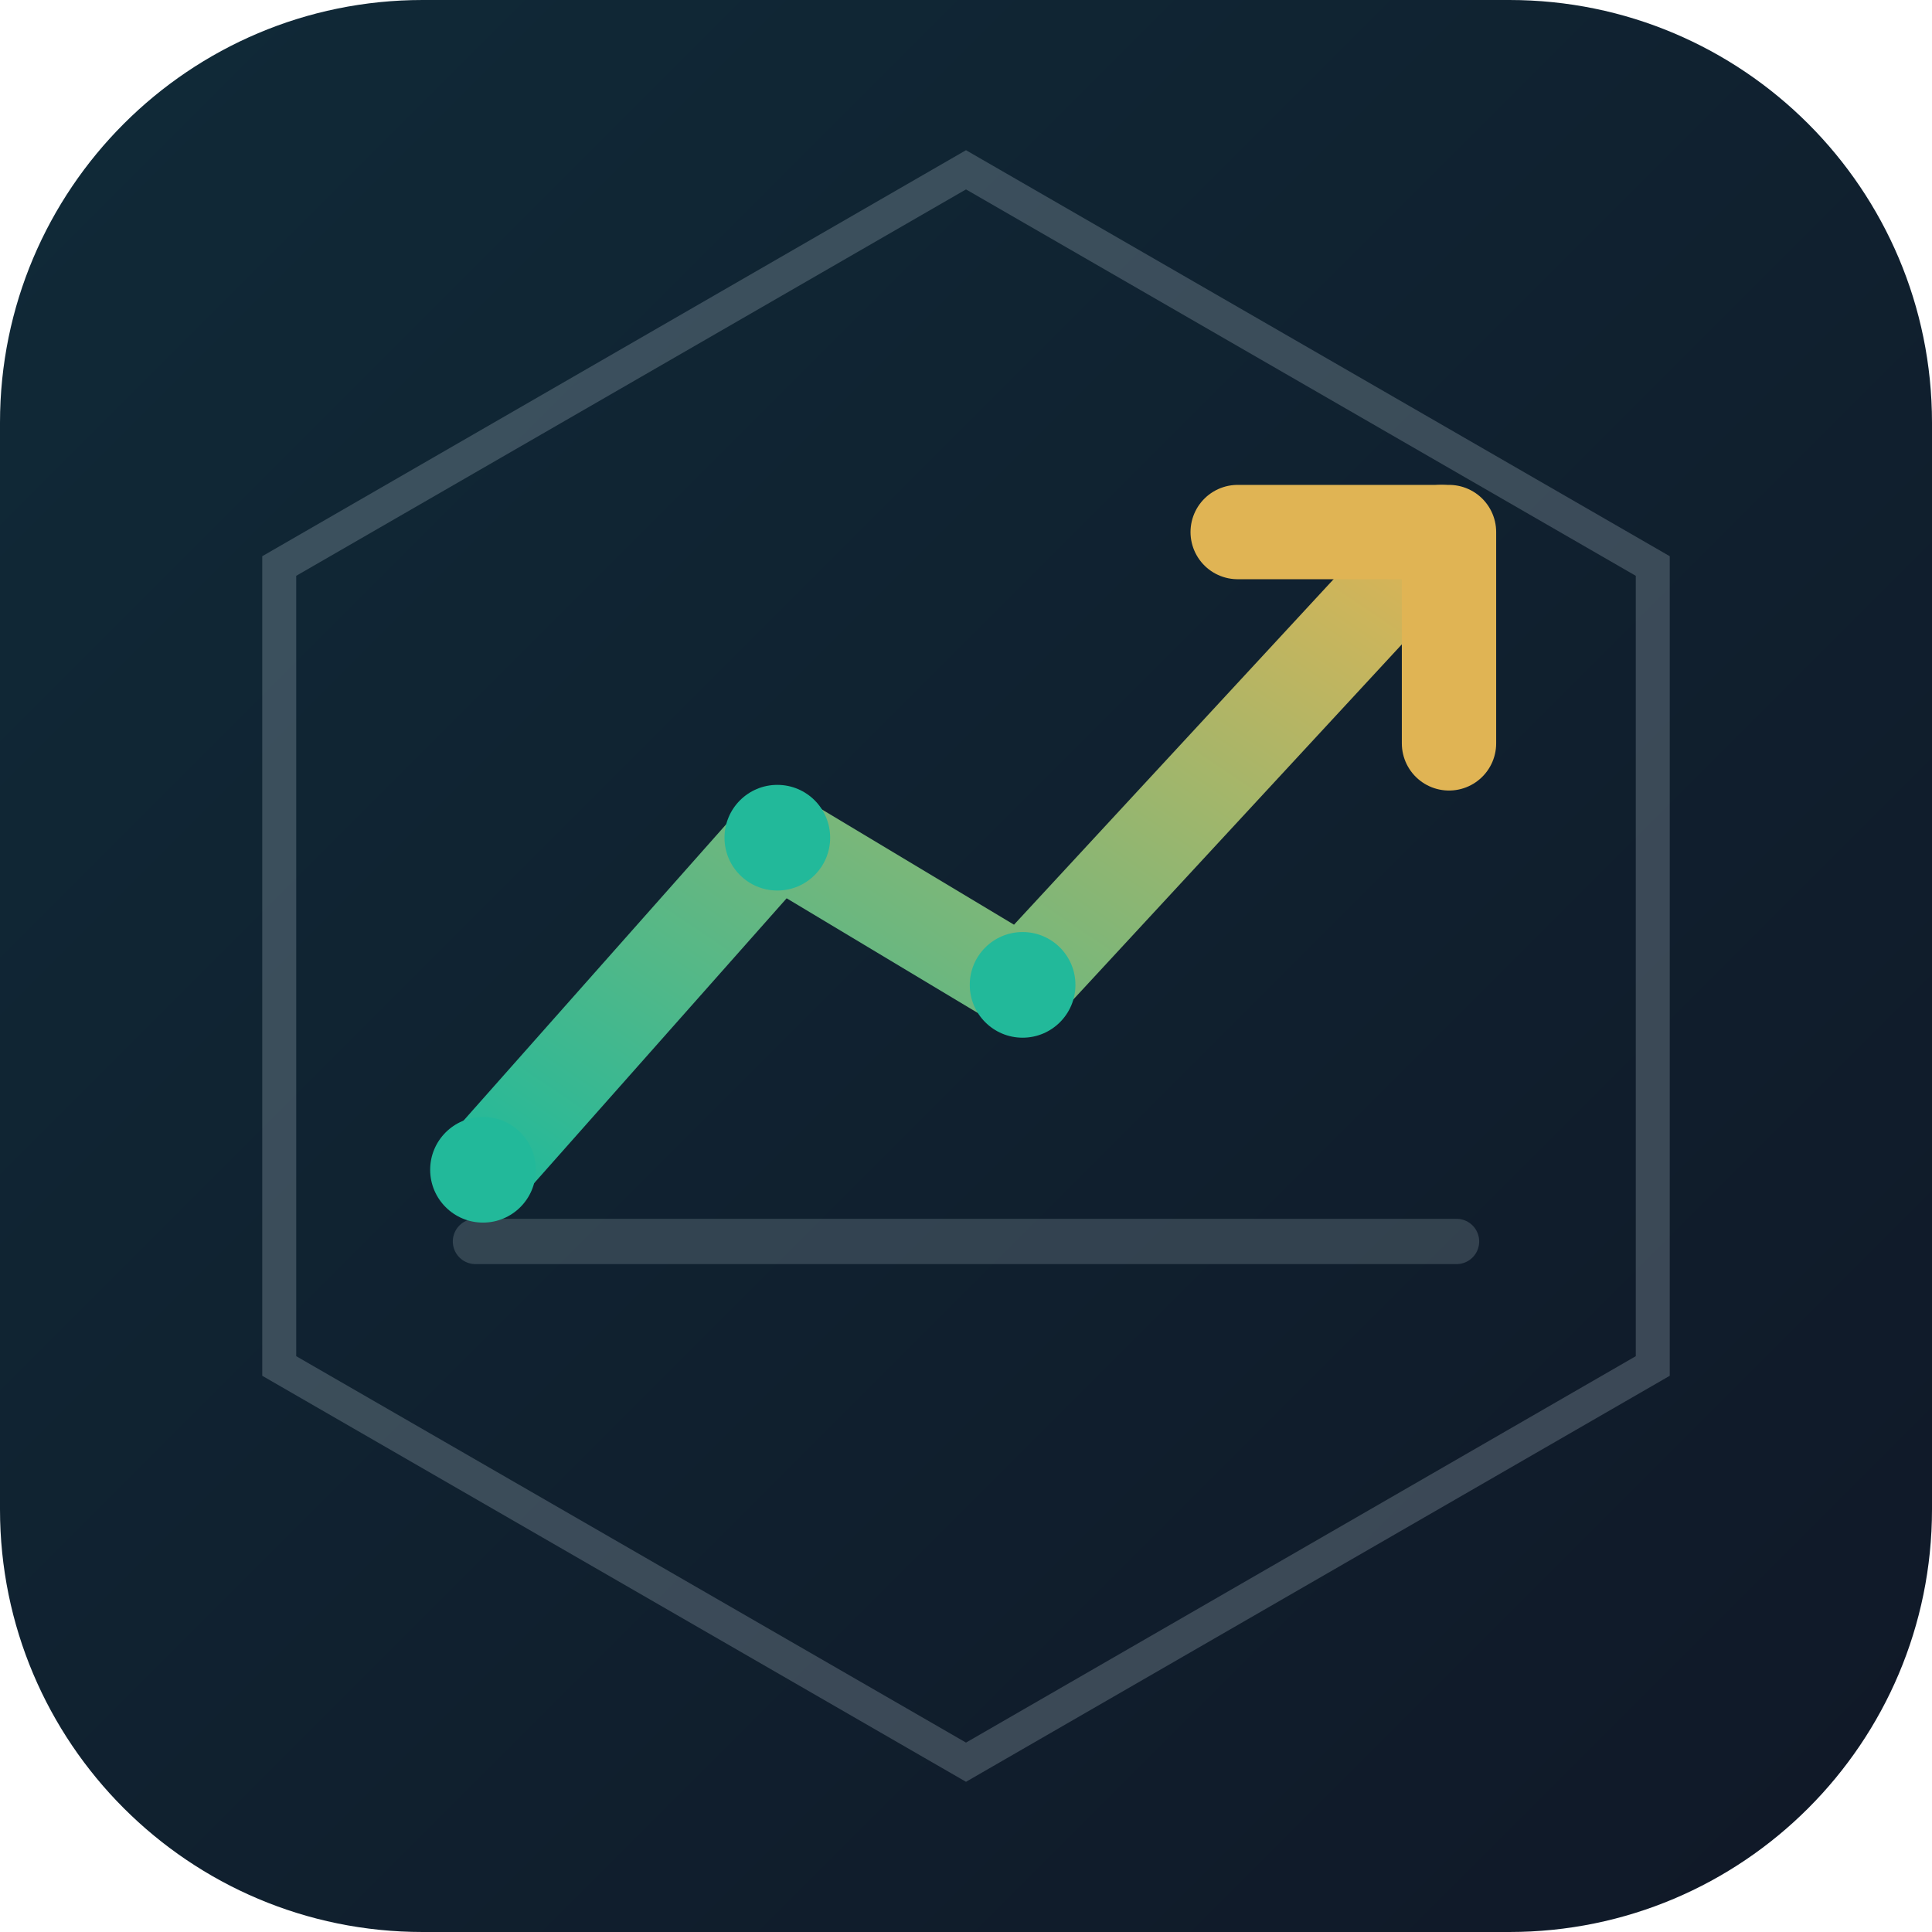
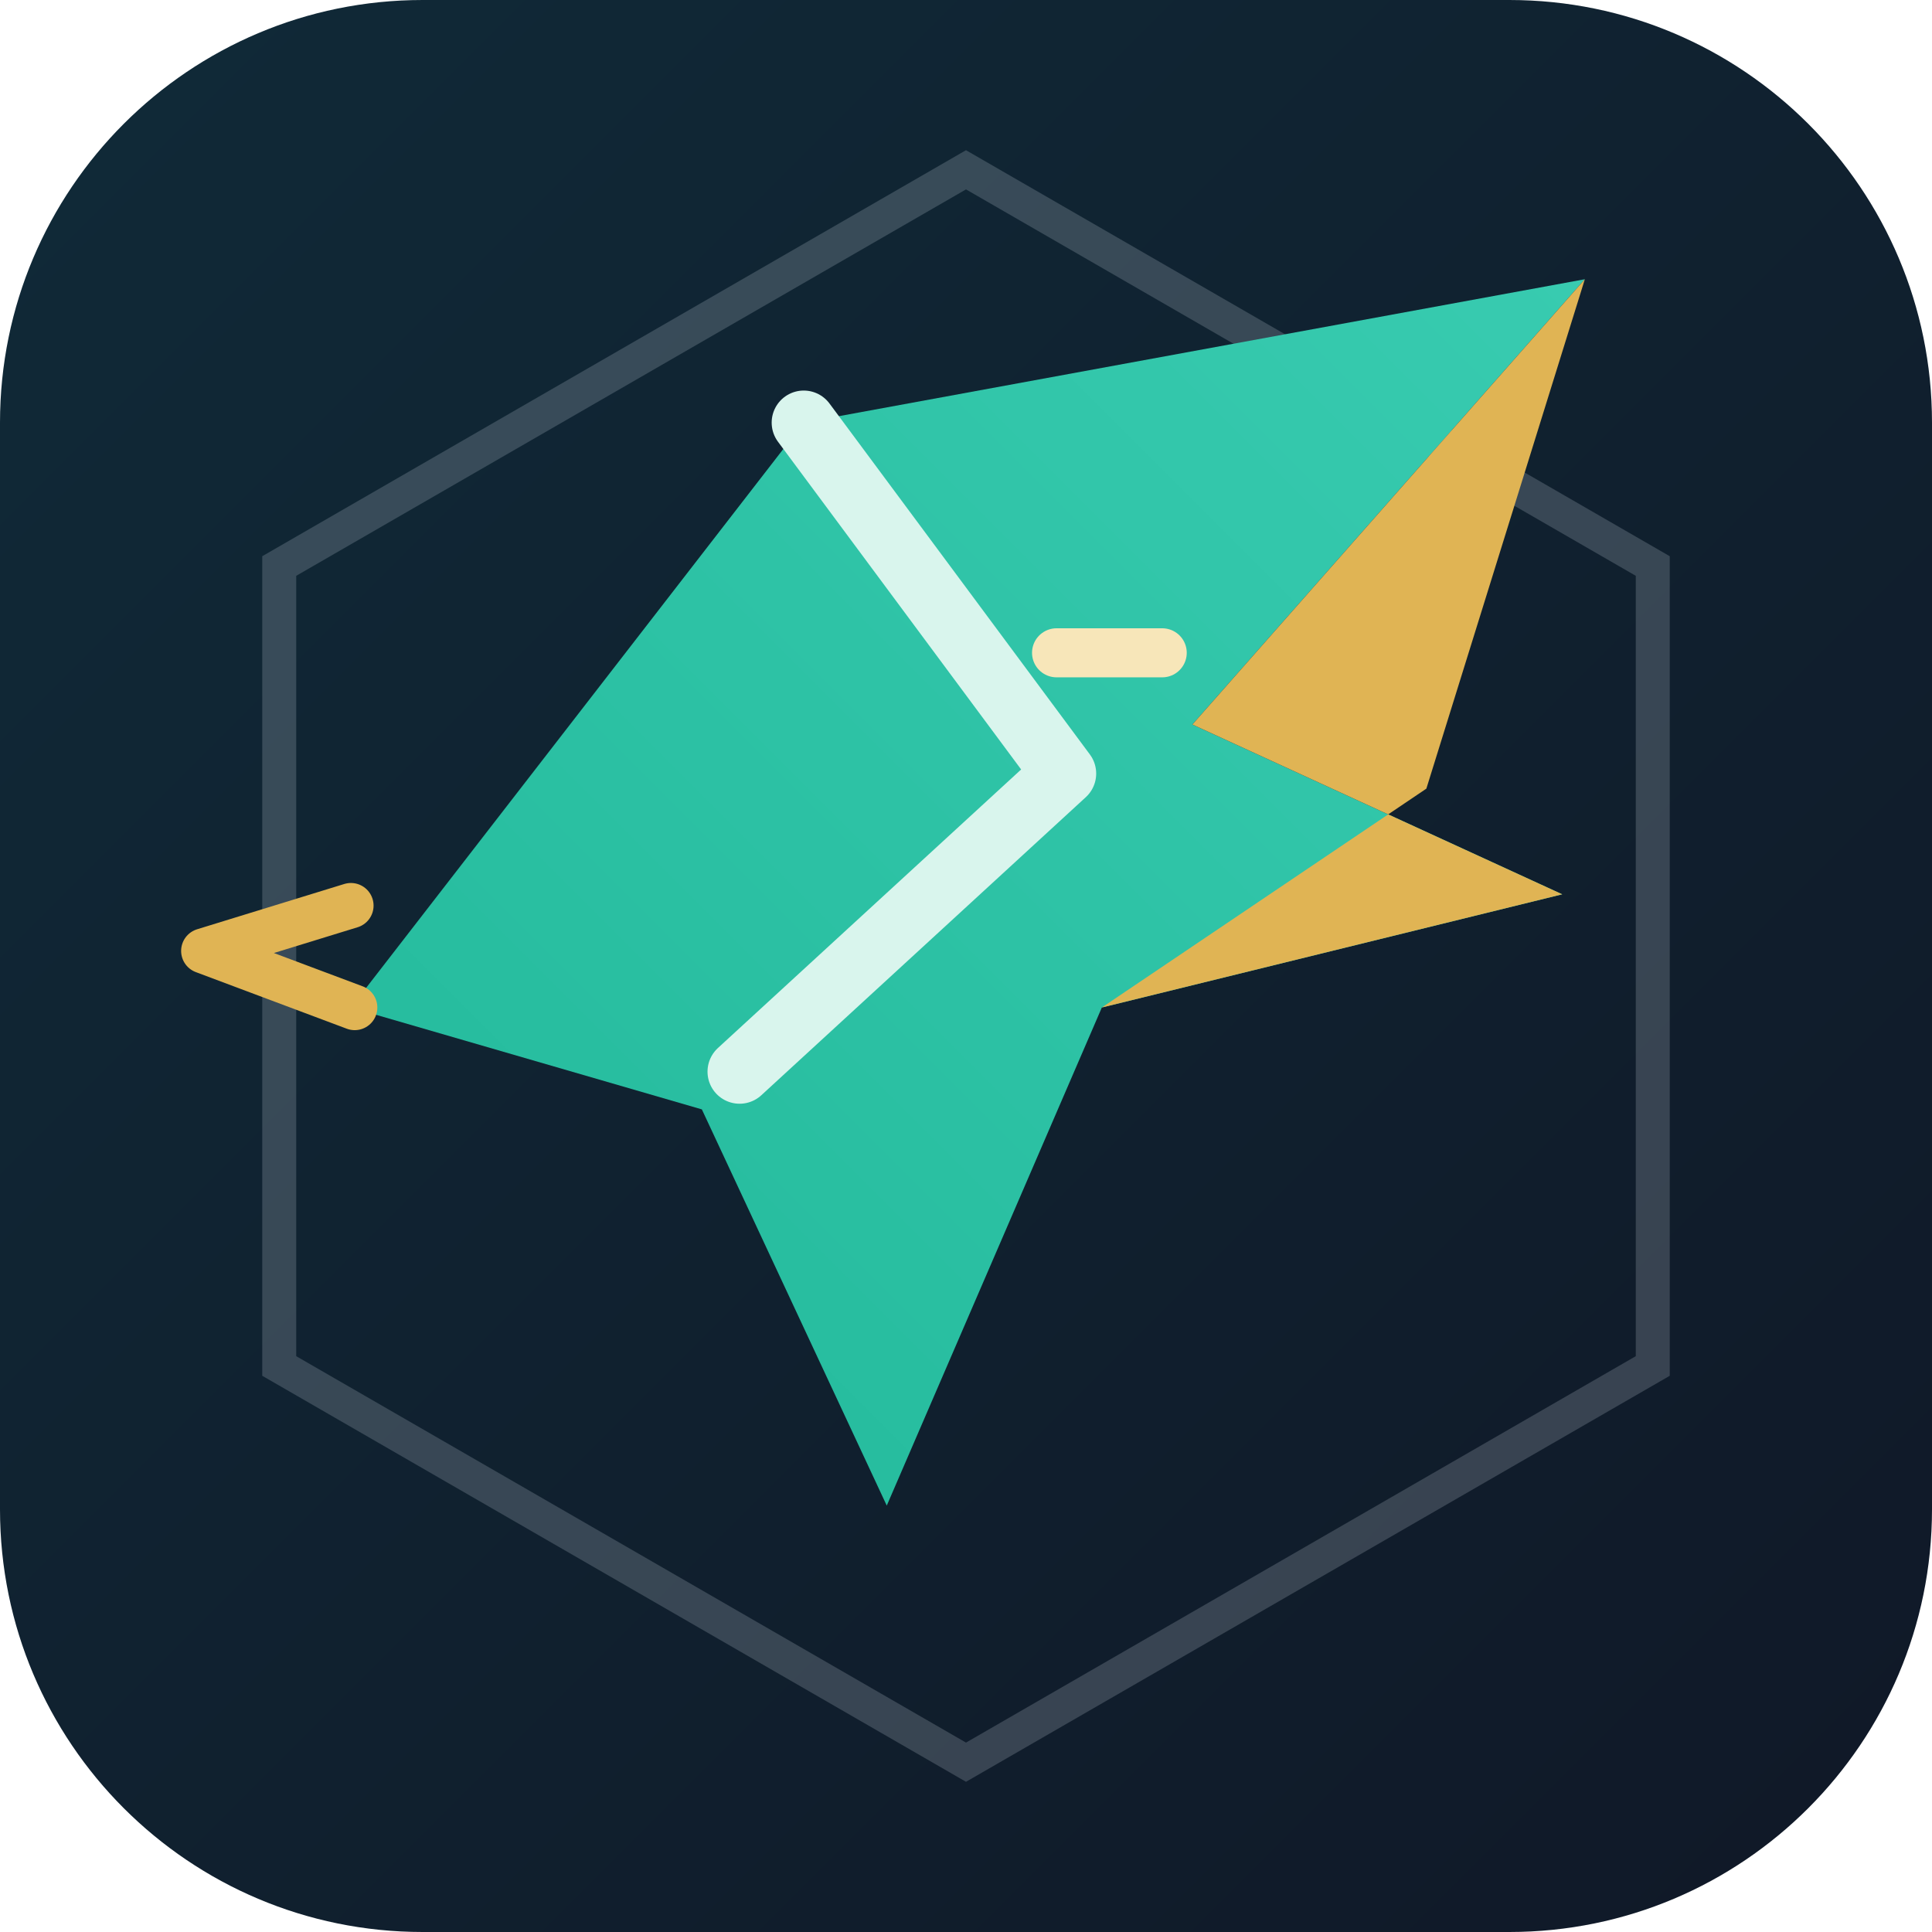
<svg xmlns="http://www.w3.org/2000/svg" viewBox="0 0 512 512">
  <defs>
    <linearGradient id="bg" x1="0" y1="0" x2="1" y2="1">
      <stop offset="0" stop-color="#102a38" />
      <stop offset="1" stop-color="#101827" />
    </linearGradient>
-     <linearGradient id="line" x1="0" y1="1" x2="1" y2="0">
+     <linearGradient id="feather" x1="0" y1="1" x2="1" y2="0">
      <stop offset="0" stop-color="#22b99a" />
-       <stop offset="1" stop-color="#e0b454" />
+       <stop offset="1" stop-color="#38cbb0" />
    </linearGradient>
  </defs>
  <rect width="512" height="512" rx="112" fill="url(#bg)" />
-   <path d="M256 45 438 150v212L256 467 74 362V150L256 45Z" fill="none" stroke="#d7e5ec" stroke-opacity=".22" stroke-width="9" />
-   <path d="M126 329h260" fill="none" stroke="#d7e5ec" stroke-opacity=".18" stroke-width="12" stroke-linecap="round" />
-   <path d="m128 310 78-88 65 39 111-120" fill="none" stroke="url(#line)" stroke-width="25" stroke-linecap="round" stroke-linejoin="round" />
-   <path d="M328 141h56v56" fill="none" stroke="#e0b454" stroke-width="25" stroke-linecap="round" stroke-linejoin="round" />
-   <circle cx="128" cy="310" r="14" fill="#22b99a" />
-   <circle cx="206" cy="222" r="14" fill="#22b99a" />
-   <circle cx="271" cy="261" r="14" fill="#22b99a" />
+   <path d="M256 45 438 150v212L256 467 74 362V150L256 45Z" fill="none" stroke="#d7e5ec" stroke-opacity=".2" stroke-width="9" />
+   <path d="M93 267 213 112 420 74 316 192 414 237 292 267 235 399 186 294 93 267Z" fill="url(#feather)" />
+   <path d="m316 192 104-118-42 135-86 58 122-30Z" fill="#e0b454" />
+   <path d="m213 112 69 93-86 79" fill="none" stroke="#d9f5ed" stroke-width="17" stroke-linecap="round" stroke-linejoin="round" />
+   <path d="m280 173 28 0" fill="none" stroke="#f7e6b9" stroke-width="13" stroke-linecap="round" />
+   <path d="M94 267 54 252l39-12" fill="none" stroke="#e0b454" stroke-width="12" stroke-linecap="round" stroke-linejoin="round" />
</svg>
